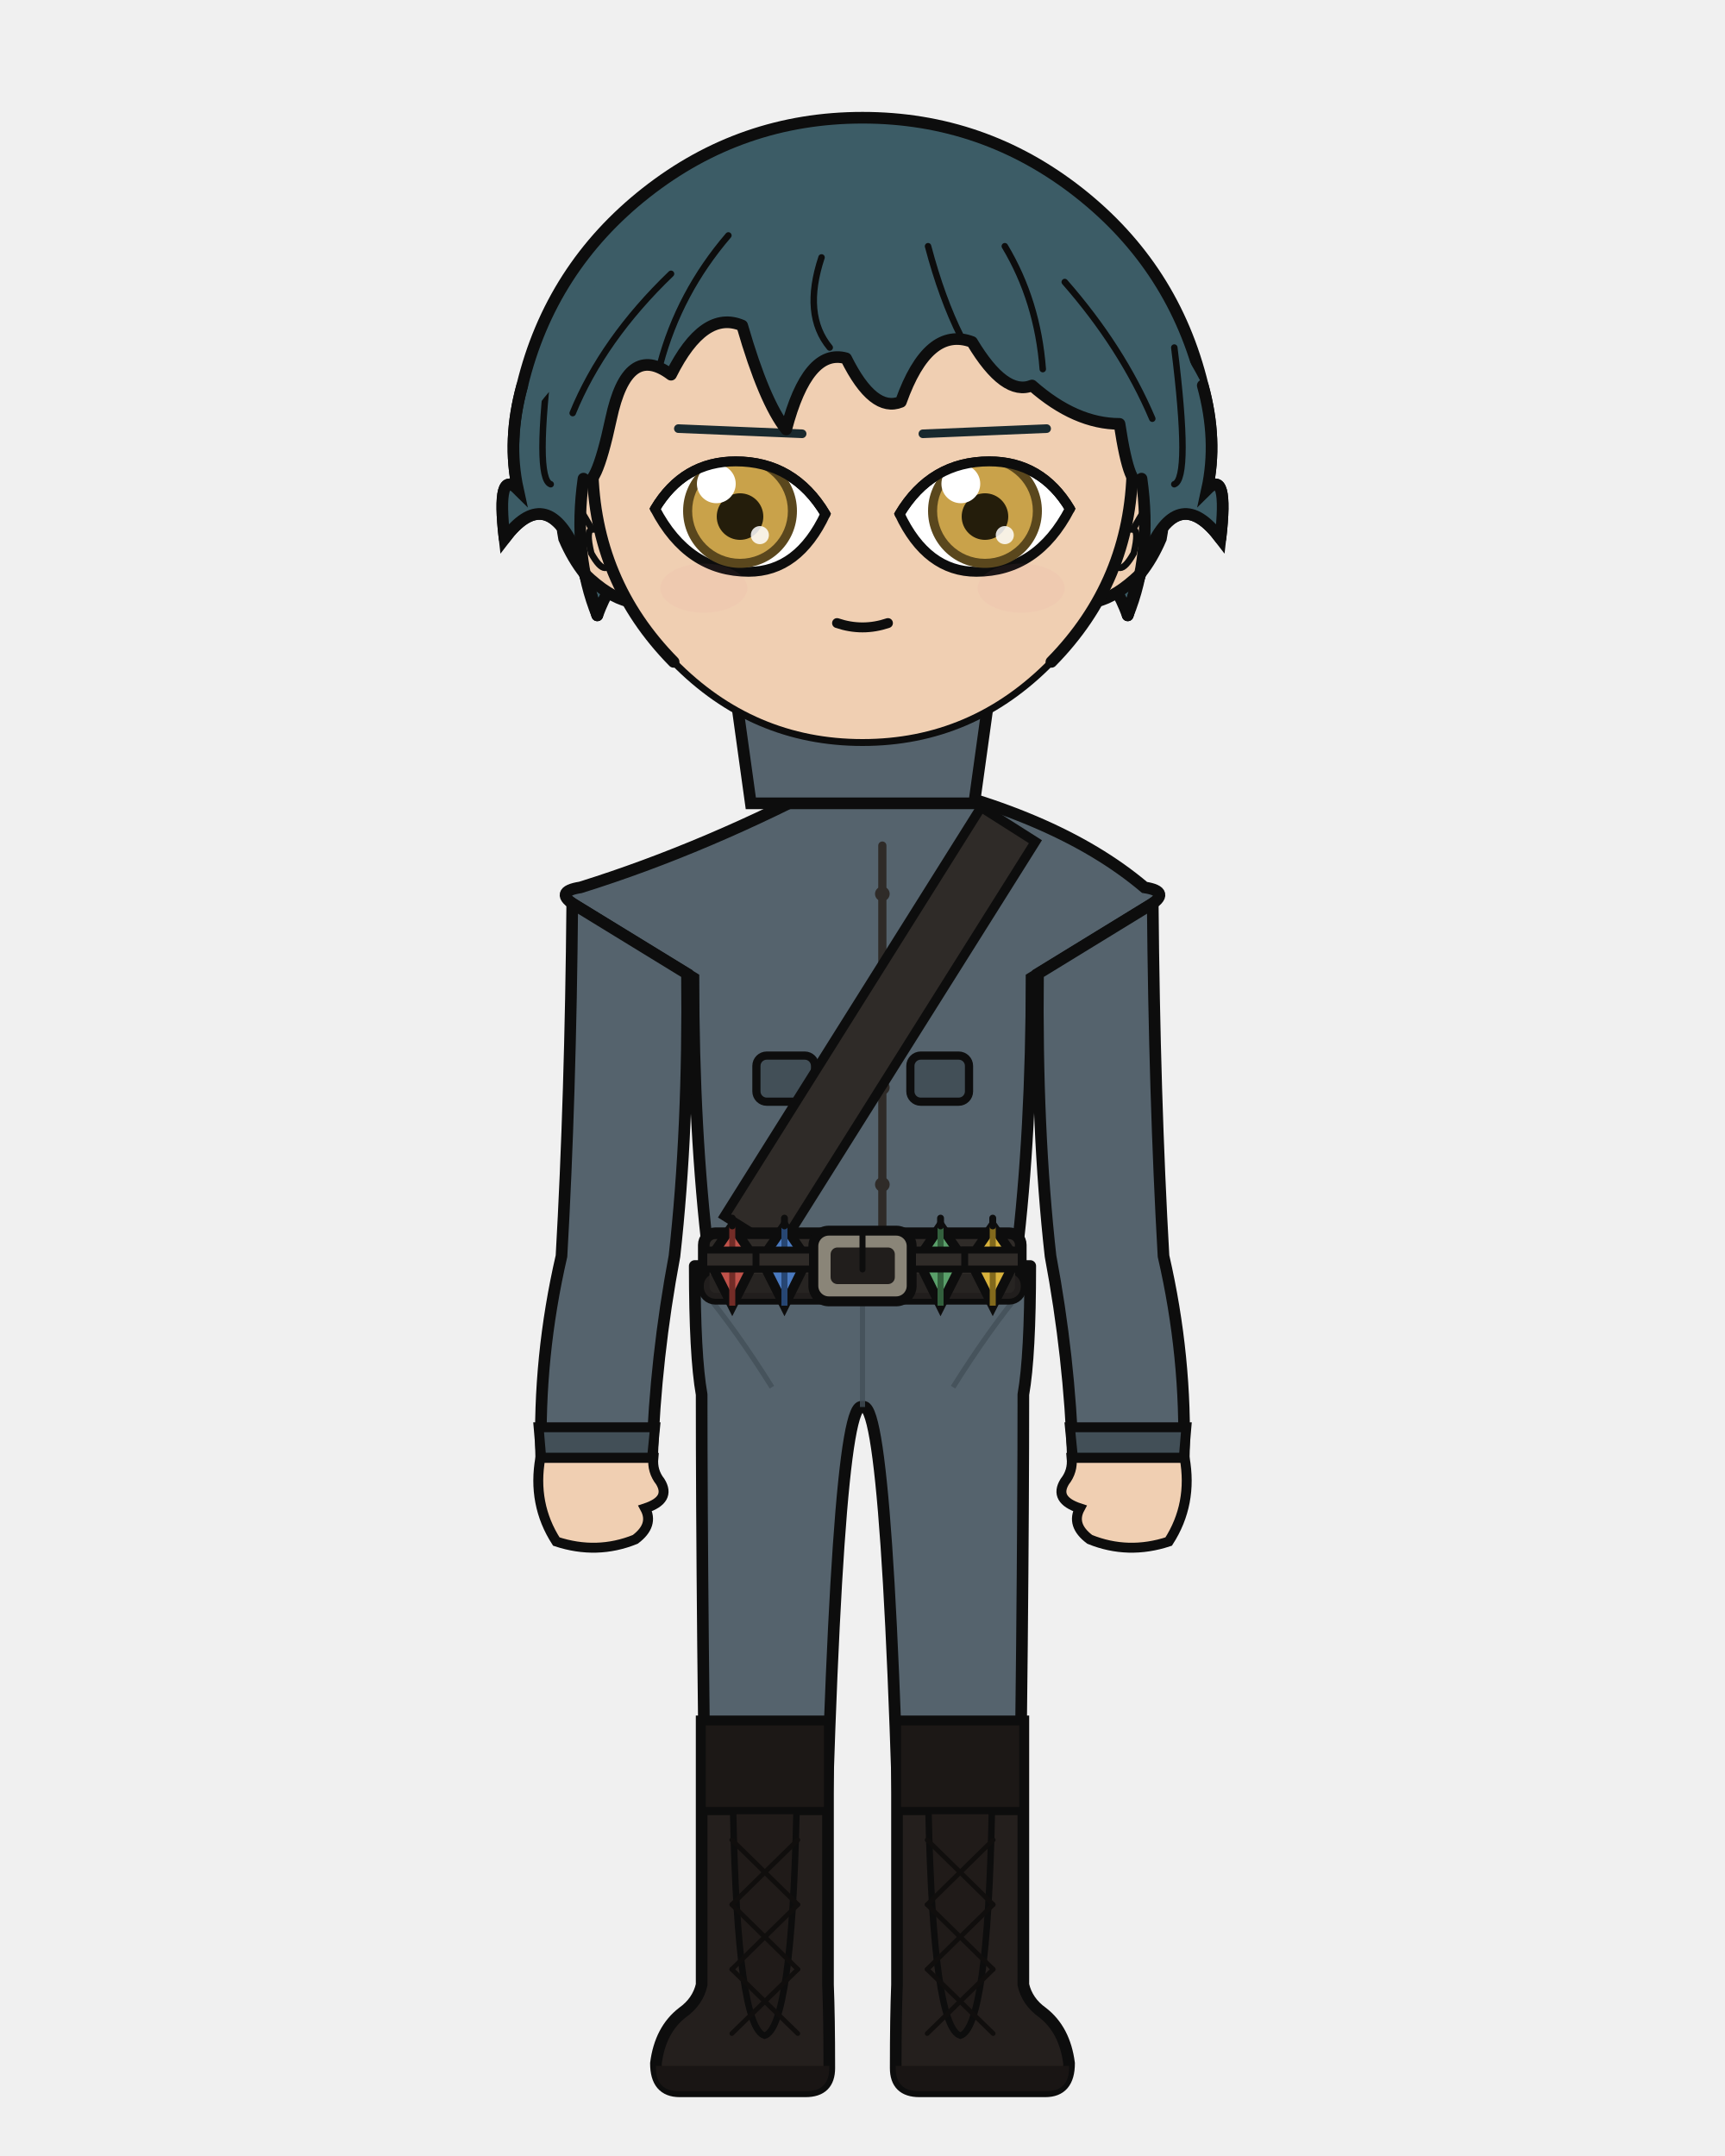
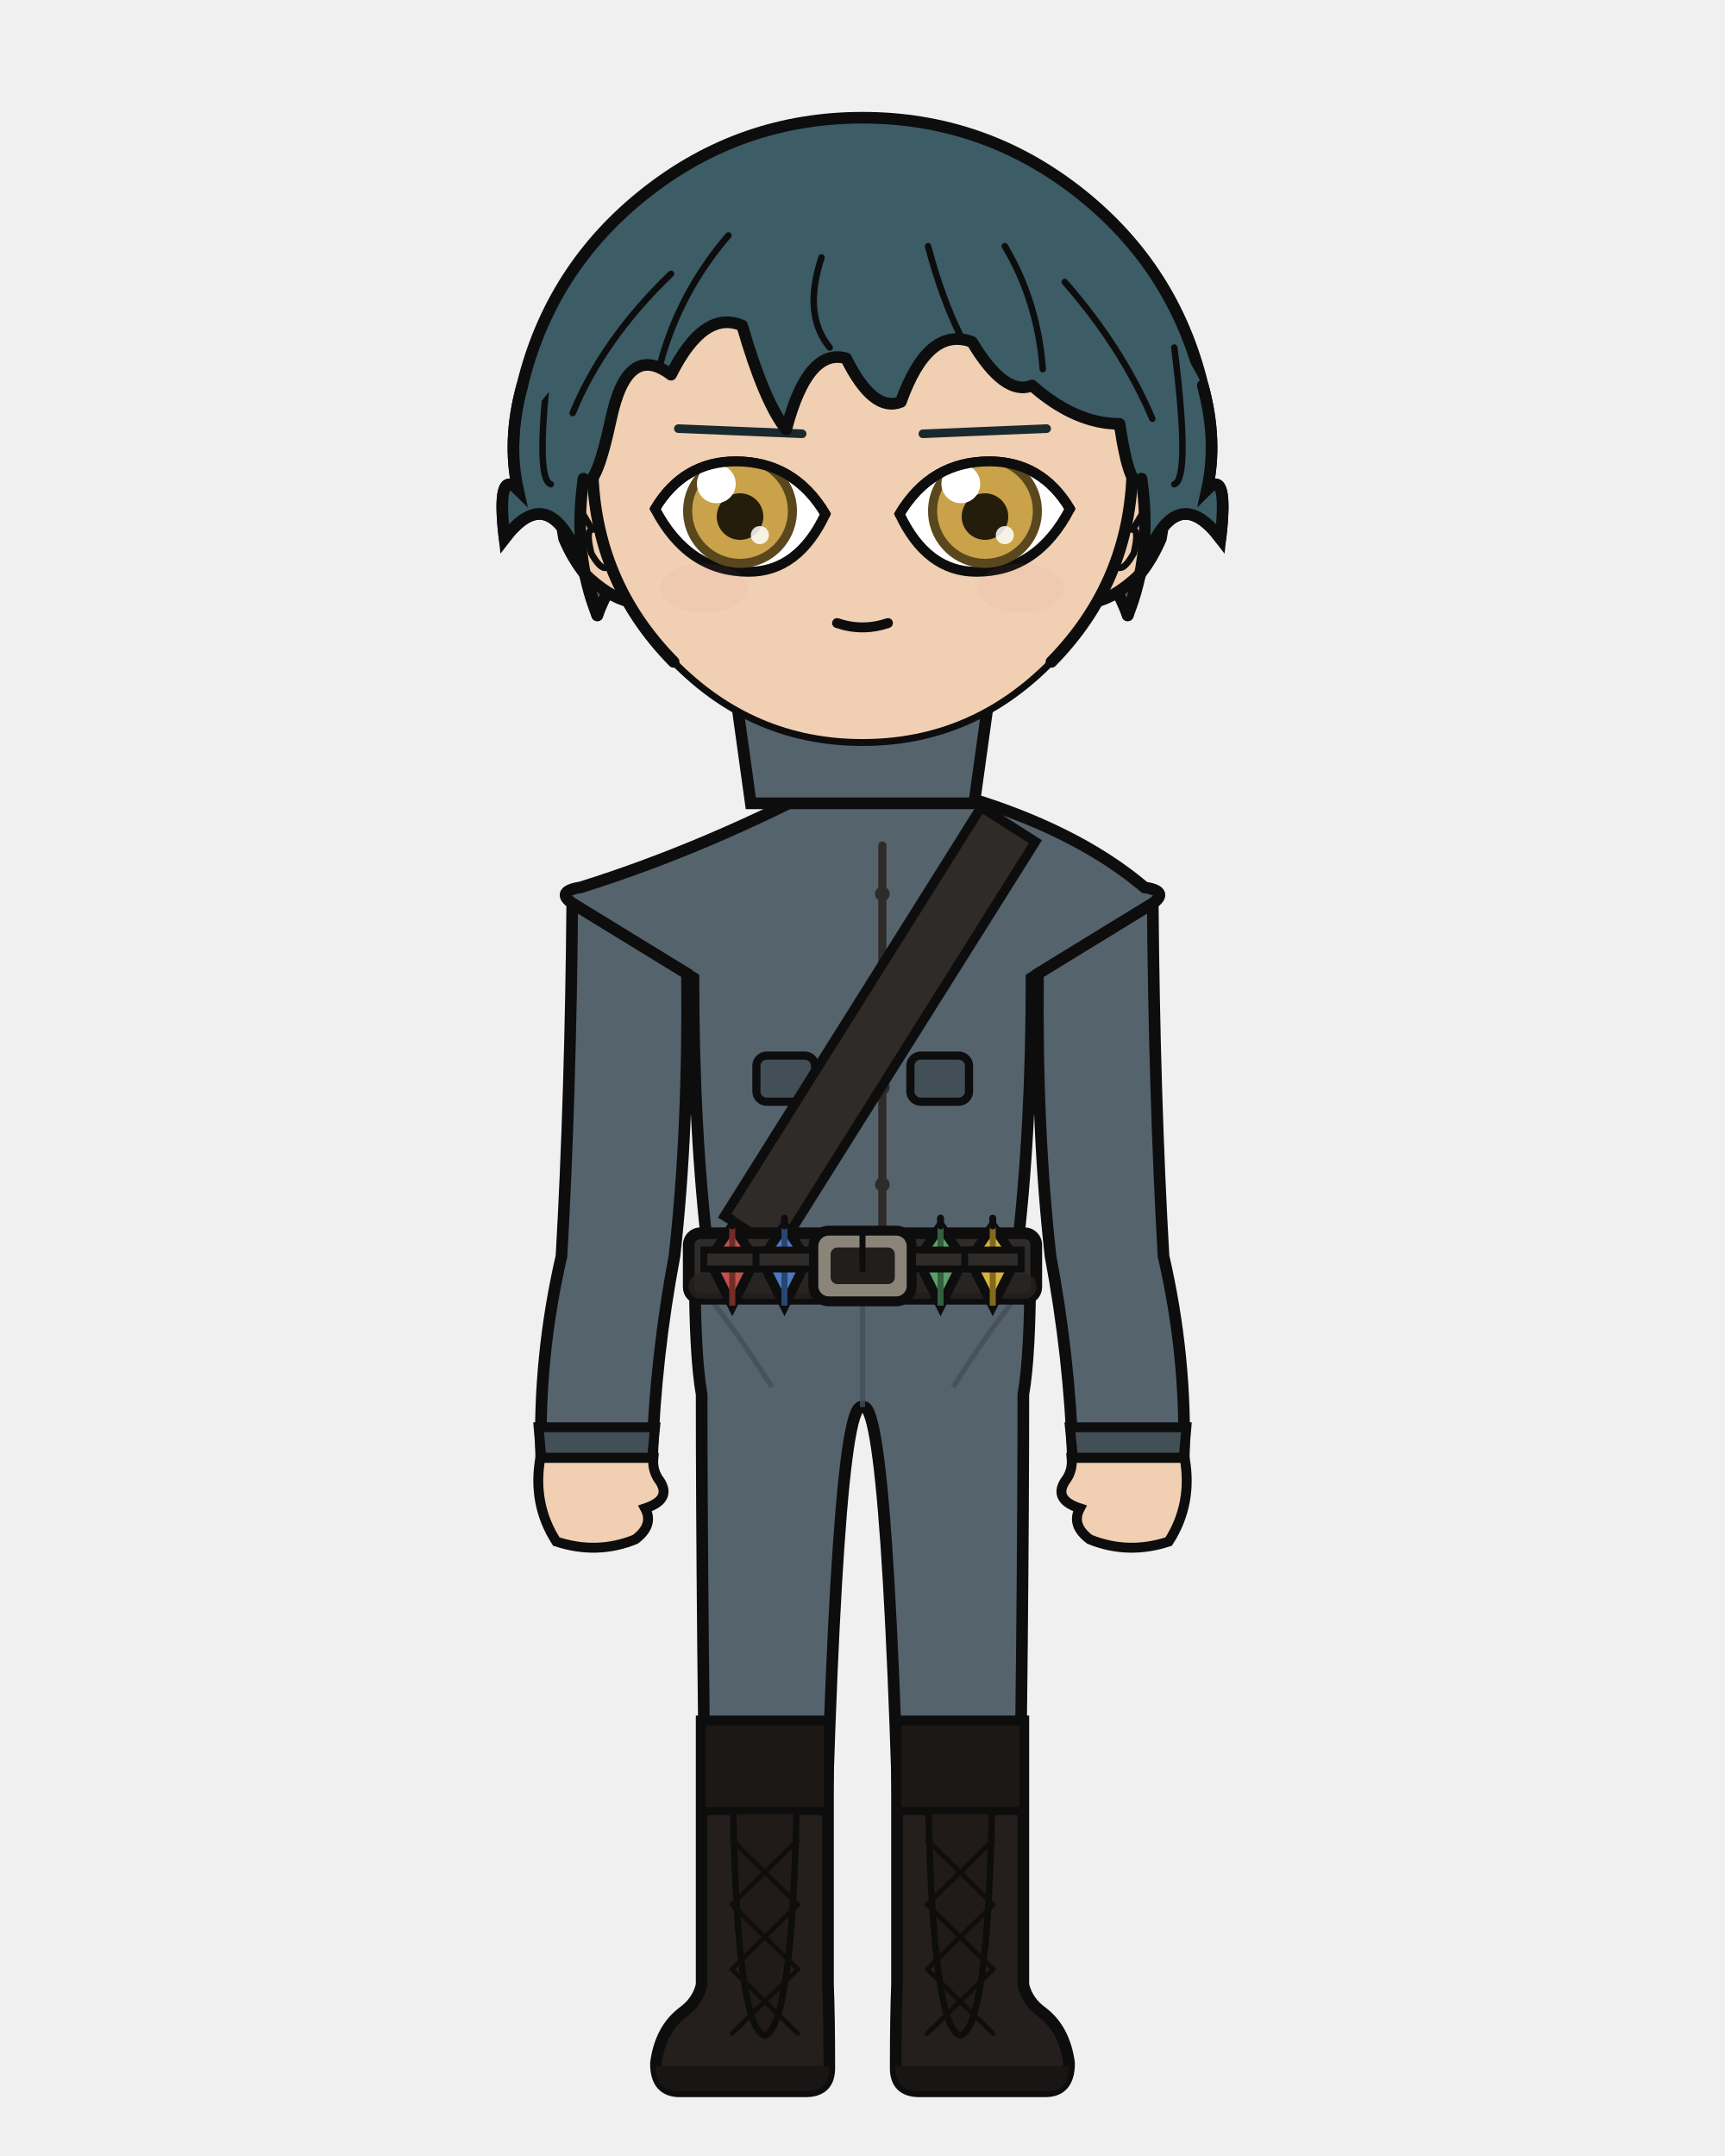
<svg xmlns="http://www.w3.org/2000/svg" width="400" height="500" viewBox="0 0 400 500">
  <defs>
    <clipPath id="hair-front">
      <path d="M 138.5 142.7 Q 132.8 128.7 135.3 111.0 Q 137.9 114.8 141.7 97.1 Q 145.5 79.3 155.6 86.9 Q 163.2 71.7 172.1 75.5 Q 177.2 93.2 182.3 99.6 Q 187.3 80.6 196.2 83.1 Q 202.5 95.8 208.9 93.2 Q 215.2 75.5 225.4 79.3 Q 233.0 92.0 239.3 89.4 Q 249.4 98.3 259.6 98.3 Q 262.1 114.8 264.7 111.0 Q 267.2 128.7 261.5 142.7 Q 264.7 131.3 266.6 127.5 Q 273.5 112.3 283.0 124.9 Q 284.9 108.5 279.9 113.5 Q 282.4 102.1 278.9 89.4 Q 266.6 65.7 246.3 49.7 Q 225.9 33.7 200.0 33.7 Q 174.1 33.7 153.7 49.7 Q 133.4 65.7 127.3 90.9 Q 117.6 102.1 120.1 113.5 Q 115.1 108.5 117.0 124.9 Q 126.5 112.3 133.4 127.5 Q 135.3 131.3 138.5 142.7 Z" />
    </clipPath>
  </defs>
  <path d="M 121.1 89.4 Q 127.7 62.1 149.8 44.7 Q 171.9 27.3 200.0 27.3 Q 228.1 27.3 250.2 44.7 Q 272.3 62.1 278.9 89.4 Q 282.4 102.1 279.9 113.5 Q 284.9 108.5 283.0 124.9 Q 273.5 112.3 266.6 127.5 Q 264.7 131.3 261.5 142.7 Q 255.8 127.5 249.4 136.4 Q 243.1 140.2 234.2 157.9 Q 219.0 140.2 200.0 144.0 Q 181.0 140.2 165.8 157.9 Q 156.9 140.2 150.6 136.4 Q 144.2 127.5 138.5 142.7 Q 135.3 131.3 133.4 127.5 Q 126.5 112.3 117.0 124.9 Q 115.1 108.5 120.1 113.5 Q 117.6 102.1 121.1 89.4 Z" fill="#3c5c66" />
  <path d="M 121.1 89.4 Q 127.7 62.1 149.8 44.7 Q 171.9 27.3 200.0 27.3 Q 228.1 27.3 250.2 44.7 Q 272.3 62.1 278.9 89.4 Q 282.4 102.1 279.9 113.5 Q 284.9 108.5 283.0 124.9 Q 273.5 112.3 266.6 127.5 Q 264.7 131.3 261.5 142.7 Q 255.8 127.5 249.4 136.4 Q 243.1 140.2 234.2 157.9 Q 219.0 140.2 200.0 144.0 Q 181.0 140.2 165.8 157.9 Q 156.9 140.2 150.6 136.4 Q 144.2 127.5 138.5 142.7 Q 135.3 131.3 133.4 127.5 Q 126.5 112.3 117.0 124.9 Q 115.1 108.5 120.1 113.5 Q 117.6 102.1 121.1 89.4 Z" fill="none" stroke="#0d0d0d" stroke-width="2.7" stroke-linecap="round" stroke-linejoin="round" />
  <rect x="182.3" y="162.3" width="35.5" height="37.3" rx="12.4" fill="#f0cfb2" />
  <line x1="182.3" y1="162.3" x2="182.3" y2="199.6" stroke="#0d0d0d" stroke-width="2.7" />
  <line x1="217.7" y1="162.3" x2="217.7" y2="199.6" stroke="#0d0d0d" stroke-width="2.7" />
  <path d="M 161.1 293.6 L 238.9 293.6 Q 238.9 314.4 237.3 323.4 Q 237.3 371.3 236.0 460.3 L 209.3 460.3 Q 206.4 323.4 200.0 326.3 Q 193.6 323.4 190.7 460.3 L 164.0 460.3 Q 162.7 371.3 162.7 323.4 Q 161.1 314.4 161.1 293.6 Z" fill="#55636d" stroke="#0d0d0d" stroke-width="2.7" stroke-linejoin="round" />
  <line x1="200.0" y1="297.5" x2="200.0" y2="326.3" stroke="#424f57" stroke-width="1.2" opacity="0.8" />
  <path d="M 162.7 298.8 Q 170.8 308.6 179.0 321.7" fill="none" stroke="#424f57" stroke-width="1.2" opacity="0.8" />
  <path d="M 237.3 298.8 Q 229.2 308.6 221.0 321.7" fill="none" stroke="#424f57" stroke-width="1.2" opacity="0.8" />
  <path d="M 192.0 399.2 L 192.0 460.3 Q 192.3 467.7 192.3 479.6 Q 192.3 485.0 186.8 485.0 L 157.6 485.0 Q 152.1 485.0 152.1 478.5 Q 153.1 470.7 158.3 466.7 Q 161.8 464.2 162.7 460.3 L 162.7 399.2 Z" fill="#241f1d" stroke="#0d0d0d" stroke-width="2.7" />
  <path d="M 192.3 479.1 L 152.1 479.1 L 152.1 479.6 Q 152.1 485.0 157.6 485.0 L 186.8 485.0 Q 192.3 485.0 192.3 479.6 Z" fill="#191514" />
  <rect x="162.7" y="399.2" width="29.3" height="20.8" fill="#1c1816" stroke="#0d0d0d" stroke-width="1.9" />
  <path d="M 170.0 420.0 L 184.7 420.0 Q 183.6 470.2 177.3 472.1 Q 171.0 470.2 170.0 420.0 Z" fill="#201b19" stroke="#0d0d0d" stroke-width="1.5" />
  <line x1="185.0" y1="426.7" x2="169.7" y2="441.7" stroke="#100e0d" stroke-width="1.1" stroke-linecap="round" />
  <line x1="169.7" y1="426.7" x2="185.0" y2="441.7" stroke="#100e0d" stroke-width="1.1" stroke-linecap="round" />
  <line x1="185.0" y1="441.7" x2="169.7" y2="456.7" stroke="#100e0d" stroke-width="1.1" stroke-linecap="round" />
  <line x1="169.7" y1="441.7" x2="185.0" y2="456.7" stroke="#100e0d" stroke-width="1.1" stroke-linecap="round" />
  <line x1="185.0" y1="456.7" x2="169.7" y2="471.6" stroke="#100e0d" stroke-width="1.1" stroke-linecap="round" />
  <line x1="169.7" y1="456.7" x2="185.0" y2="471.6" stroke="#100e0d" stroke-width="1.1" stroke-linecap="round" />
  <path d="M 208.0 399.2 L 208.0 460.3 Q 207.7 467.7 207.7 479.6 Q 207.7 485.0 213.2 485.0 L 242.4 485.0 Q 247.9 485.0 247.9 478.5 Q 246.9 470.7 241.7 466.7 Q 238.2 464.2 237.3 460.3 L 237.3 399.2 Z" fill="#241f1d" stroke="#0d0d0d" stroke-width="2.7" />
  <path d="M 207.7 479.1 L 247.9 479.1 L 247.9 479.6 Q 247.9 485.0 242.4 485.0 L 213.2 485.0 Q 207.7 485.0 207.7 479.6 Z" fill="#191514" />
  <rect x="208.0" y="399.2" width="29.3" height="20.8" fill="#1c1816" stroke="#0d0d0d" stroke-width="1.9" />
  <path d="M 215.3 420.0 L 230.0 420.0 Q 229.0 470.2 222.7 472.1 Q 216.4 470.2 215.3 420.0 Z" fill="#201b19" stroke="#0d0d0d" stroke-width="1.5" />
  <line x1="230.3" y1="426.7" x2="215.0" y2="441.7" stroke="#100e0d" stroke-width="1.1" stroke-linecap="round" />
  <line x1="215.0" y1="426.7" x2="230.3" y2="441.7" stroke="#100e0d" stroke-width="1.1" stroke-linecap="round" />
  <line x1="230.3" y1="441.7" x2="215.0" y2="456.7" stroke="#100e0d" stroke-width="1.1" stroke-linecap="round" />
  <line x1="215.0" y1="441.7" x2="230.3" y2="456.7" stroke="#100e0d" stroke-width="1.1" stroke-linecap="round" />
  <line x1="230.3" y1="456.7" x2="215.0" y2="471.6" stroke="#100e0d" stroke-width="1.1" stroke-linecap="round" />
  <line x1="215.0" y1="456.7" x2="230.3" y2="471.6" stroke="#100e0d" stroke-width="1.1" stroke-linecap="round" />
  <path d="M 195.0 180.1 Q 164.1 196.6 134.6 205.8 Q 128.2 206.8 133.6 210.1 L 160.8 226.8 Q 160.8 262.3 164.3 291.3 Q 164.0 292.5 164.0 293.6 L 236.0 293.6 Q 236.0 292.5 235.7 291.3 Q 239.2 262.3 239.2 226.8 L 266.4 210.1 Q 271.8 206.8 265.4 205.8 Q 244.5 188.1 205.0 180.1 L 200.0 185.1 Z" fill="#55636d" stroke="#0d0d0d" stroke-width="2.7" />
  <path d="M 204.6 196.1 L 204.6 286.0" fill="none" stroke="#2f2b28" stroke-width="1.9" stroke-linecap="round" />
  <circle cx="204.6" cy="207.3" r="1.7" fill="#2f2b28" />
  <circle cx="204.6" cy="229.8" r="1.7" fill="#2f2b28" />
  <circle cx="204.6" cy="252.2" r="1.7" fill="#2f2b28" />
  <circle cx="204.6" cy="274.7" r="1.7" fill="#2f2b28" />
  <rect x="175.4" y="244.8" width="13.6" height="10.7" rx="2.4" fill="#424f57" stroke="#0d0d0d" stroke-width="1.9" />
  <rect x="211.1" y="244.8" width="13.6" height="10.7" rx="2.4" fill="#424f57" stroke="#0d0d0d" stroke-width="1.9" />
  <path d="M 227.5 187.2 L 168.0 282.0 L 180.6 289.9 L 240.1 195.2 Z" fill="#2f2b28" stroke="#0d0d0d" stroke-width="2.2" />
-   <rect x="163.2" y="286.0" width="73.5" height="15.2" rx="2.7" fill="#2f2b28" stroke="#0d0d0d" stroke-width="2.7" />
-   <rect x="163.2" y="295.4" width="73.5" height="5.8" rx="2.7" fill="#262220" opacity="0.8" />
+   <rect x="159.7" y="286.0" width="80.6" height="15.2" rx="2.7" fill="#2f2b28" stroke="#0d0d0d" stroke-width="2.7" />
+   <rect x="159.7" y="295.4" width="80.6" height="5.8" rx="2.7" fill="#262220" opacity="0.8" />
  <rect x="188.6" y="285.4" width="22.8" height="16.4" rx="3.6" fill="#8a8578" stroke="#0d0d0d" stroke-width="2.3" />
  <rect x="192.6" y="289.3" width="14.9" height="8.5" rx="1.6" fill="#211e1c" />
  <line x1="200.0" y1="285.4" x2="200.0" y2="294.4" stroke="#0d0d0d" stroke-width="1.4" stroke-linecap="round" />
  <rect x="216.0" y="287.2" width="3.3" height="12.8" rx="1.0" fill="#211e1c" stroke="#0d0d0d" stroke-width="1.5" />
  <path d="M 169.8 284.3 L 175.2 292.1 L 169.8 302.8 L 164.4 292.1 Z" fill="#c0524a" stroke="#0d0d0d" stroke-width="2.2" />
  <line x1="169.8" y1="284.3" x2="169.8" y2="302.8" stroke="#732c27" stroke-width="1.4" />
  <line x1="169.8" y1="282.5" x2="169.8" y2="284.3" stroke="#0d0d0d" stroke-width="1.6" stroke-linecap="round" />
  <rect x="163.2" y="289.9" width="13.1" height="4.4" fill="#2f2b28" stroke="#0d0d0d" stroke-width="1.6" />
  <path d="M 181.9 284.3 L 187.2 292.1 L 181.9 302.8 L 176.5 292.1 Z" fill="#4a7ac0" stroke="#0d0d0d" stroke-width="2.2" />
  <line x1="181.9" y1="284.3" x2="181.9" y2="302.8" stroke="#274673" stroke-width="1.4" />
  <line x1="181.9" y1="282.5" x2="181.9" y2="284.3" stroke="#0d0d0d" stroke-width="1.6" stroke-linecap="round" />
  <rect x="175.3" y="289.9" width="13.1" height="4.4" fill="#2f2b28" stroke="#0d0d0d" stroke-width="1.6" />
  <path d="M 218.1 284.3 L 223.5 292.1 L 218.1 302.8 L 212.8 292.1 Z" fill="#5aa06a" stroke="#0d0d0d" stroke-width="2.2" />
  <line x1="218.1" y1="284.3" x2="218.1" y2="302.8" stroke="#33603d" stroke-width="1.4" />
  <line x1="218.1" y1="282.5" x2="218.1" y2="284.3" stroke="#0d0d0d" stroke-width="1.6" stroke-linecap="round" />
  <rect x="211.6" y="289.9" width="13.1" height="4.4" fill="#2f2b28" stroke="#0d0d0d" stroke-width="1.6" />
  <path d="M 230.2 284.3 L 235.6 292.1 L 230.2 302.8 L 224.8 292.1 Z" fill="#d9b23c" stroke="#0d0d0d" stroke-width="2.2" />
  <line x1="230.2" y1="284.3" x2="230.2" y2="302.8" stroke="#82691c" stroke-width="1.4" />
  <line x1="230.2" y1="282.5" x2="230.2" y2="284.3" stroke="#0d0d0d" stroke-width="1.6" stroke-linecap="round" />
  <rect x="223.7" y="289.9" width="13.1" height="4.4" fill="#2f2b28" stroke="#0d0d0d" stroke-width="1.6" />
  <path d="M 159.3 225.8 L 132.7 209.5 Q 132.3 254.5 130.2 291.3 Q 124.8 314.7 125.5 338.1 L 151.2 338.1 Q 152.0 314.7 156.4 291.3 Q 159.7 261.8 159.3 225.8 Z" fill="#55636d" stroke="#0d0d0d" stroke-width="2.7" />
  <path d="M 124.9 331.0 L 151.9 331.0 L 151.2 338.1 L 125.5 338.1 Z" fill="#424f57" stroke="#0d0d0d" stroke-width="2.3" />
  <path d="M 125.3 338.1 Q 123.4 348.8 129.0 357.5 Q 138.4 360.6 147.3 357.0 Q 151.7 353.7 149.6 349.8 Q 155.7 347.8 153.1 343.6 Q 151.2 341.2 151.5 338.1 Z" fill="#f0cfb2" stroke="#0d0d0d" stroke-width="2.3" />
  <path d="M 240.7 225.8 L 267.3 209.5 Q 267.7 254.5 269.8 291.3 Q 275.2 314.7 274.5 338.1 L 248.8 338.1 Q 248.0 314.7 243.6 291.3 Q 240.3 261.8 240.7 225.8 Z" fill="#55636d" stroke="#0d0d0d" stroke-width="2.7" />
  <path d="M 248.1 331.0 L 275.1 331.0 L 274.5 338.1 L 248.8 338.1 Z" fill="#424f57" stroke="#0d0d0d" stroke-width="2.3" />
  <path d="M 274.7 338.1 Q 276.6 348.8 271.0 357.5 Q 261.6 360.6 252.7 357.0 Q 248.3 353.7 250.4 349.8 Q 244.3 347.8 246.9 343.6 Q 248.8 341.2 248.5 338.1 Z" fill="#f0cfb2" stroke="#0d0d0d" stroke-width="2.3" />
  <path d="M 169.8 155.3 L 230.2 155.3 L 225.9 186.3 L 174.1 186.3 Z" fill="#55636d" stroke="#0d0d0d" stroke-width="2.7" />
  <path d="M 200.0 155.3 L 200.0 172.3" fill="none" stroke="#0d0d0d" stroke-width="1.9" />
  <path d="M 137.4 110.4 Q 133.8 110.6 131.5 114.3 Q 129.5 118.3 130.8 124.9 Q 132.8 129.6 135.6 133.1 Q 141.1 138.4 145.8 139.5 Z" fill="#f0cfb2" />
  <path d="M 137.4 110.4 Q 133.8 110.6 131.5 114.3 Q 129.5 118.3 130.8 124.9 Q 132.8 129.6 135.6 133.1 Q 141.1 138.4 145.8 139.5" fill="none" stroke="#0d0d0d" stroke-width="2.7" stroke-linecap="round" />
  <path d="M 132.7 122.1 Q 132.0 118.9 132.5 117.8 Q 133.2 117.0 134.4 117.9 Q 135.8 120.2 137.3 122.8 Q 135.8 122.9 137.1 128.3 Q 139.0 131.7 140.3 131.7" fill="none" stroke="#0d0d0d" stroke-width="1.5" stroke-linecap="round" />
  <path d="M 262.6 110.4 Q 266.2 110.6 268.5 114.3 Q 270.5 118.3 269.2 124.9 Q 267.2 129.6 264.4 133.1 Q 258.9 138.4 254.2 139.5 Z" fill="#f0cfb2" />
  <path d="M 262.6 110.4 Q 266.2 110.6 268.5 114.3 Q 270.5 118.3 269.2 124.9 Q 267.2 129.6 264.4 133.1 Q 258.9 138.4 254.2 139.5" fill="none" stroke="#0d0d0d" stroke-width="2.7" stroke-linecap="round" />
  <path d="M 267.3 122.1 Q 268.0 118.9 267.5 117.8 Q 266.8 117.0 265.6 117.9 Q 264.2 120.2 262.7 122.8 Q 264.2 122.9 262.9 128.3 Q 261.0 131.7 259.7 131.7" fill="none" stroke="#0d0d0d" stroke-width="1.5" stroke-linecap="round" />
  <path d="M 200.0 45.1 Q 226.0 45.1 244.4 63.6 Q 262.8 82.2 262.6 108.5 Q 262.2 134.8 243.8 153.5 Q 225.5 172.2 200.0 172.2 Q 174.5 172.2 156.2 153.5 Q 137.8 134.8 137.4 108.5 Q 137.2 82.2 155.6 63.6 Q 174.0 45.1 200.0 45.1 Z" fill="#f0cfb2" />
  <path d="M 156.2 153.5 Q 137.8 134.8 137.4 108.5 Q 137.2 82.2 155.6 63.6 Q 174.0 45.1 200.0 45.1 Q 226.0 45.1 244.4 63.6 Q 262.8 82.2 262.6 108.5 Q 262.2 134.8 243.8 153.5" fill="none" stroke="#0d0d0d" stroke-width="2.7" stroke-linecap="round" />
  <path d="M 243.8 153.5 Q 225.5 172.2 200.0 172.2 Q 174.5 172.2 156.2 153.5" fill="none" stroke="#0d0d0d" stroke-width="1.6" stroke-linecap="round" />
  <line x1="186.0" y1="100.6" x2="157.3" y2="99.4" stroke="#19292e" stroke-width="2.0" stroke-linecap="round" />
  <defs>
    <clipPath id="eye-l">
      <path d="M 191.4 119.2 Q 184.1 107.0 170.6 107.0 Q 158.5 107.0 151.9 118.0 Q 159.5 132.6 173.6 132.6 Q 185.1 132.6 191.4 119.2 Z" />
    </clipPath>
  </defs>
  <path d="M 191.4 119.2 Q 184.1 107.0 170.6 107.0 Q 158.5 107.0 151.9 118.0 Q 159.5 132.6 173.6 132.6 Q 185.1 132.6 191.4 119.2 Z" fill="white" stroke="#0d0d0d" stroke-width="2.3" />
  <g clip-path="url(#eye-l)">
    <circle cx="171.6" cy="118.5" r="13.2" fill="#5a471d" />
    <circle cx="171.6" cy="118.5" r="11.1" fill="#c9a24a" />
    <circle cx="171.6" cy="119.8" r="5.4" fill="#241d0b" />
    <circle cx="166.1" cy="112.2" r="4.5" fill="white" />
    <circle cx="176.2" cy="124.1" r="2.1" fill="white" opacity="0.85" />
  </g>
  <path d="M 191.4 119.2 Q 184.1 107.0 170.6 107.0 Q 158.5 107.0 151.9 118.0" fill="none" stroke="#0d0d0d" stroke-width="2.3" stroke-linecap="round" />
  <line x1="214.0" y1="100.6" x2="242.7" y2="99.4" stroke="#19292e" stroke-width="2.0" stroke-linecap="round" />
  <defs>
    <clipPath id="eye-r">
      <path d="M 208.6 119.2 Q 215.9 107.0 229.4 107.0 Q 241.5 107.0 248.1 118.0 Q 240.5 132.6 226.4 132.6 Q 214.9 132.6 208.6 119.2 Z" />
    </clipPath>
  </defs>
  <path d="M 208.6 119.2 Q 215.9 107.0 229.4 107.0 Q 241.5 107.0 248.1 118.0 Q 240.5 132.6 226.4 132.6 Q 214.9 132.6 208.6 119.2 Z" fill="white" stroke="#0d0d0d" stroke-width="2.3" />
  <g clip-path="url(#eye-r)">
    <circle cx="228.4" cy="118.5" r="13.2" fill="#5a471d" />
    <circle cx="228.4" cy="118.5" r="11.1" fill="#c9a24a" />
    <circle cx="228.4" cy="119.8" r="5.4" fill="#241d0b" />
    <circle cx="222.8" cy="112.2" r="4.5" fill="white" />
    <circle cx="233.0" cy="124.1" r="2.1" fill="white" opacity="0.85" />
  </g>
  <path d="M 208.6 119.2 Q 215.9 107.0 229.4 107.0 Q 241.5 107.0 248.1 118.0" fill="none" stroke="#0d0d0d" stroke-width="2.3" stroke-linecap="round" />
  <path d="M 194.1 144.5 Q 200.0 146.5 205.9 144.5" fill="none" stroke="#0d0d0d" stroke-width="2.3" stroke-linecap="round" />
  <ellipse cx="163.2" cy="136.4" rx="10.1" ry="5.7" fill="#e8879a" opacity="0.07" />
  <ellipse cx="236.8" cy="136.4" rx="10.1" ry="5.7" fill="#e8879a" opacity="0.07" />
  <path d="M 138.5 142.7 Q 132.8 128.7 135.3 111.0 Q 137.9 114.8 141.7 97.1 Q 145.5 79.3 155.6 86.9 Q 163.2 71.7 172.1 75.5 Q 177.2 93.2 182.3 99.6 Q 187.3 80.6 196.2 83.1 Q 202.5 95.8 208.9 93.2 Q 215.2 75.5 225.4 79.3 Q 233.0 92.0 239.3 89.4 Q 249.4 98.3 259.6 98.3 Q 262.1 114.8 264.7 111.0 Q 267.2 128.7 261.5 142.7 Q 264.7 131.3 266.6 127.5 Q 273.5 112.3 283.0 124.9 Q 284.9 108.5 279.9 113.5 Q 282.4 102.1 278.9 89.4 Q 266.6 65.7 246.3 49.7 Q 225.9 33.7 200.0 33.7 Q 174.1 33.7 153.7 49.7 Q 133.4 65.7 127.3 90.9 Q 117.6 102.1 120.1 113.5 Q 115.1 108.5 117.0 124.9 Q 126.5 112.3 133.4 127.5 Q 135.3 131.3 138.5 142.7 Z" fill="#3c5c66" />
  <path d="M 138.5 142.7 Q 132.8 128.7 135.3 111.0 Q 137.9 114.8 141.7 97.1 Q 145.5 79.3 155.6 86.9 Q 163.2 71.7 172.1 75.5 Q 177.2 93.2 182.3 99.6 Q 187.3 80.6 196.2 83.1 Q 202.5 95.8 208.9 93.2 Q 215.2 75.5 225.4 79.3 Q 233.0 92.0 239.3 89.4 Q 249.4 98.3 259.6 98.3 Q 262.1 114.8 264.7 111.0 Q 267.2 128.7 261.5 142.7" fill="none" stroke="#0d0d0d" stroke-width="2.7" stroke-linecap="round" stroke-linejoin="round" />
  <path d="M 261.5 142.7 Q 264.7 131.3 266.6 127.5 Q 273.5 112.3 283.0 124.9 Q 284.9 108.5 279.9 113.5 Q 282.4 102.1 278.9 89.4" fill="none" stroke="#0d0d0d" stroke-width="2.7" stroke-linecap="round" />
  <path d="M 138.5 142.7 Q 135.3 131.3 133.4 127.5 Q 126.5 112.3 117.0 124.9 Q 115.1 108.5 120.1 113.5 Q 117.6 102.1 121.1 89.4" fill="none" stroke="#0d0d0d" stroke-width="2.7" stroke-linecap="round" />
  <path d="M 168.9 54.6 Q 157.5 67.9 153.1 84.4" fill="none" stroke="#0d0d0d" stroke-width="1.5" stroke-linecap="round" clip-path="url(#hair-front)" />
  <path d="M 190.5 59.7 Q 186.1 73.0 192.4 80.6" fill="none" stroke="#0d0d0d" stroke-width="1.5" stroke-linecap="round" clip-path="url(#hair-front)" />
  <path d="M 215.2 57.1 Q 218.4 69.2 222.8 78.0" fill="none" stroke="#0d0d0d" stroke-width="1.5" stroke-linecap="round" clip-path="url(#hair-front)" />
  <path d="M 233.0 57.1 Q 240.6 69.8 241.8 85.6" fill="none" stroke="#0d0d0d" stroke-width="1.5" stroke-linecap="round" clip-path="url(#hair-front)" />
  <path d="M 246.9 65.4 Q 260.2 80.6 267.2 97.1" fill="none" stroke="#0d0d0d" stroke-width="1.5" stroke-linecap="round" clip-path="url(#hair-front)" />
  <path d="M 155.6 63.5 Q 139.8 78.7 132.8 95.8" fill="none" stroke="#0d0d0d" stroke-width="1.5" stroke-linecap="round" clip-path="url(#hair-front)" />
  <path d="M 272.3 80.6 Q 276.1 111.0 272.3 112.3" fill="none" stroke="#0d0d0d" stroke-width="1.5" stroke-linecap="round" clip-path="url(#hair-front)" />
  <path d="M 127.7 80.6 Q 123.9 111.0 127.7 112.3" fill="none" stroke="#0d0d0d" stroke-width="1.5" stroke-linecap="round" clip-path="url(#hair-front)" />
</svg>
